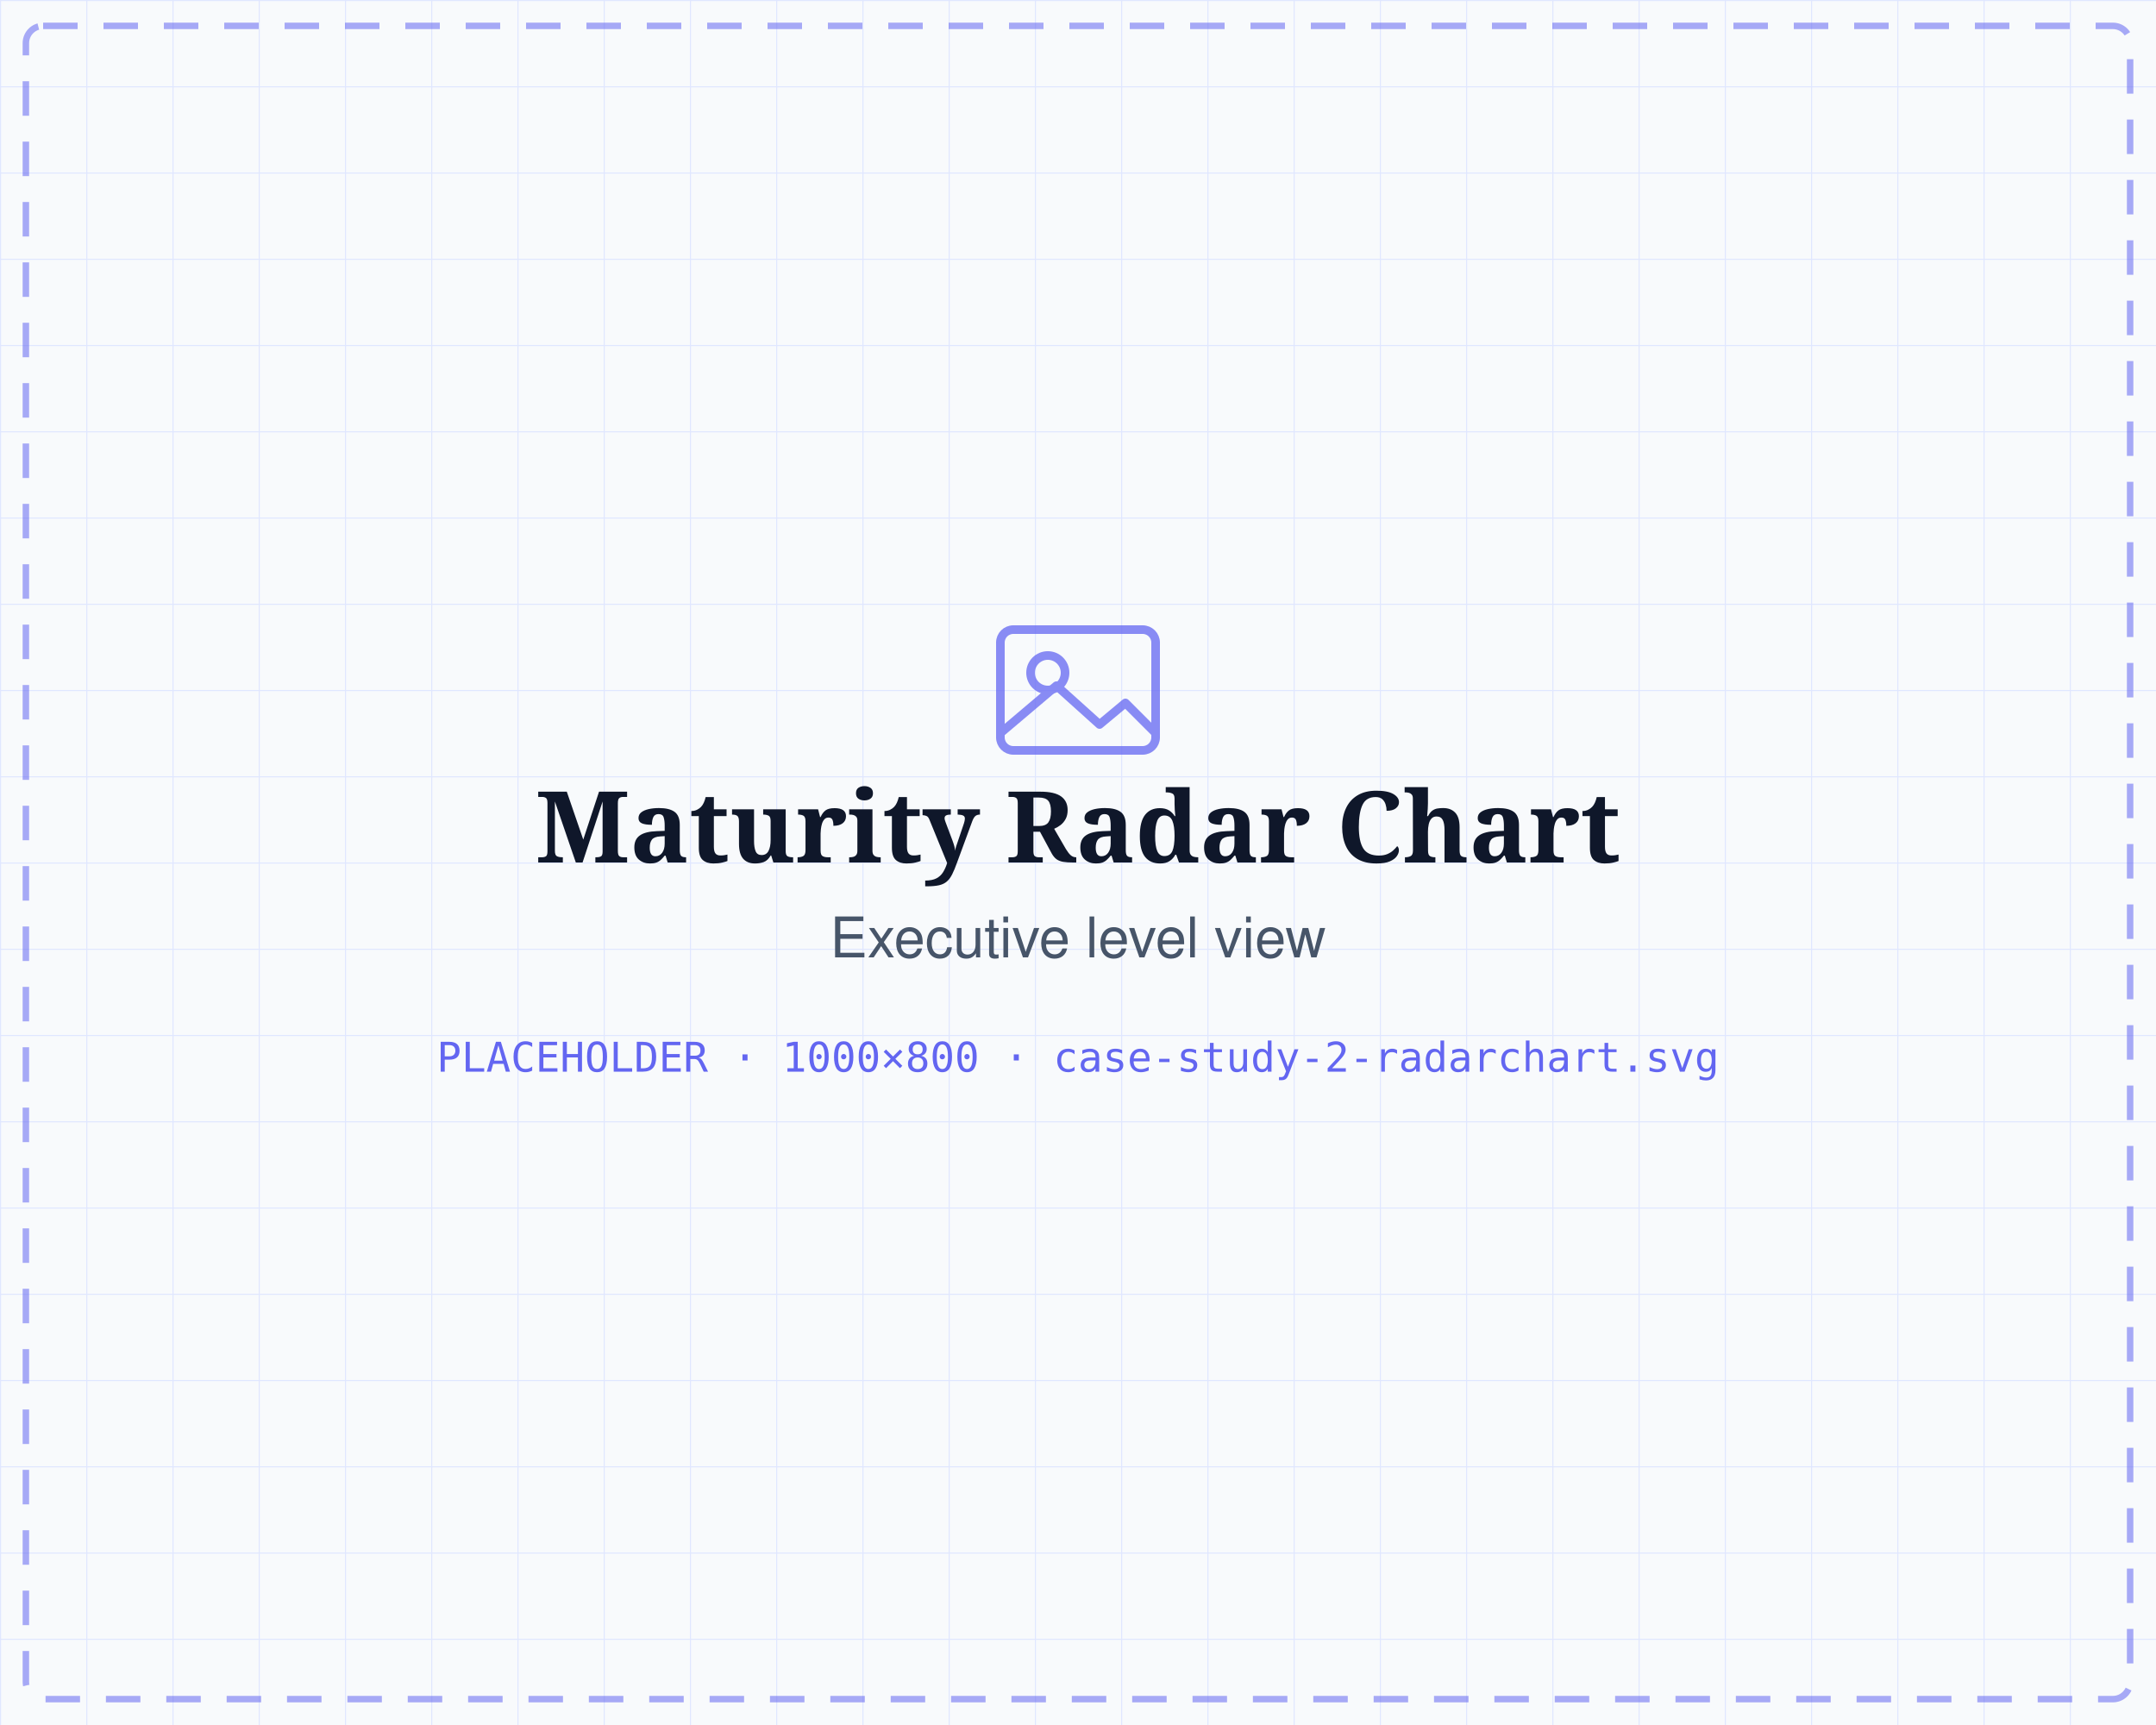
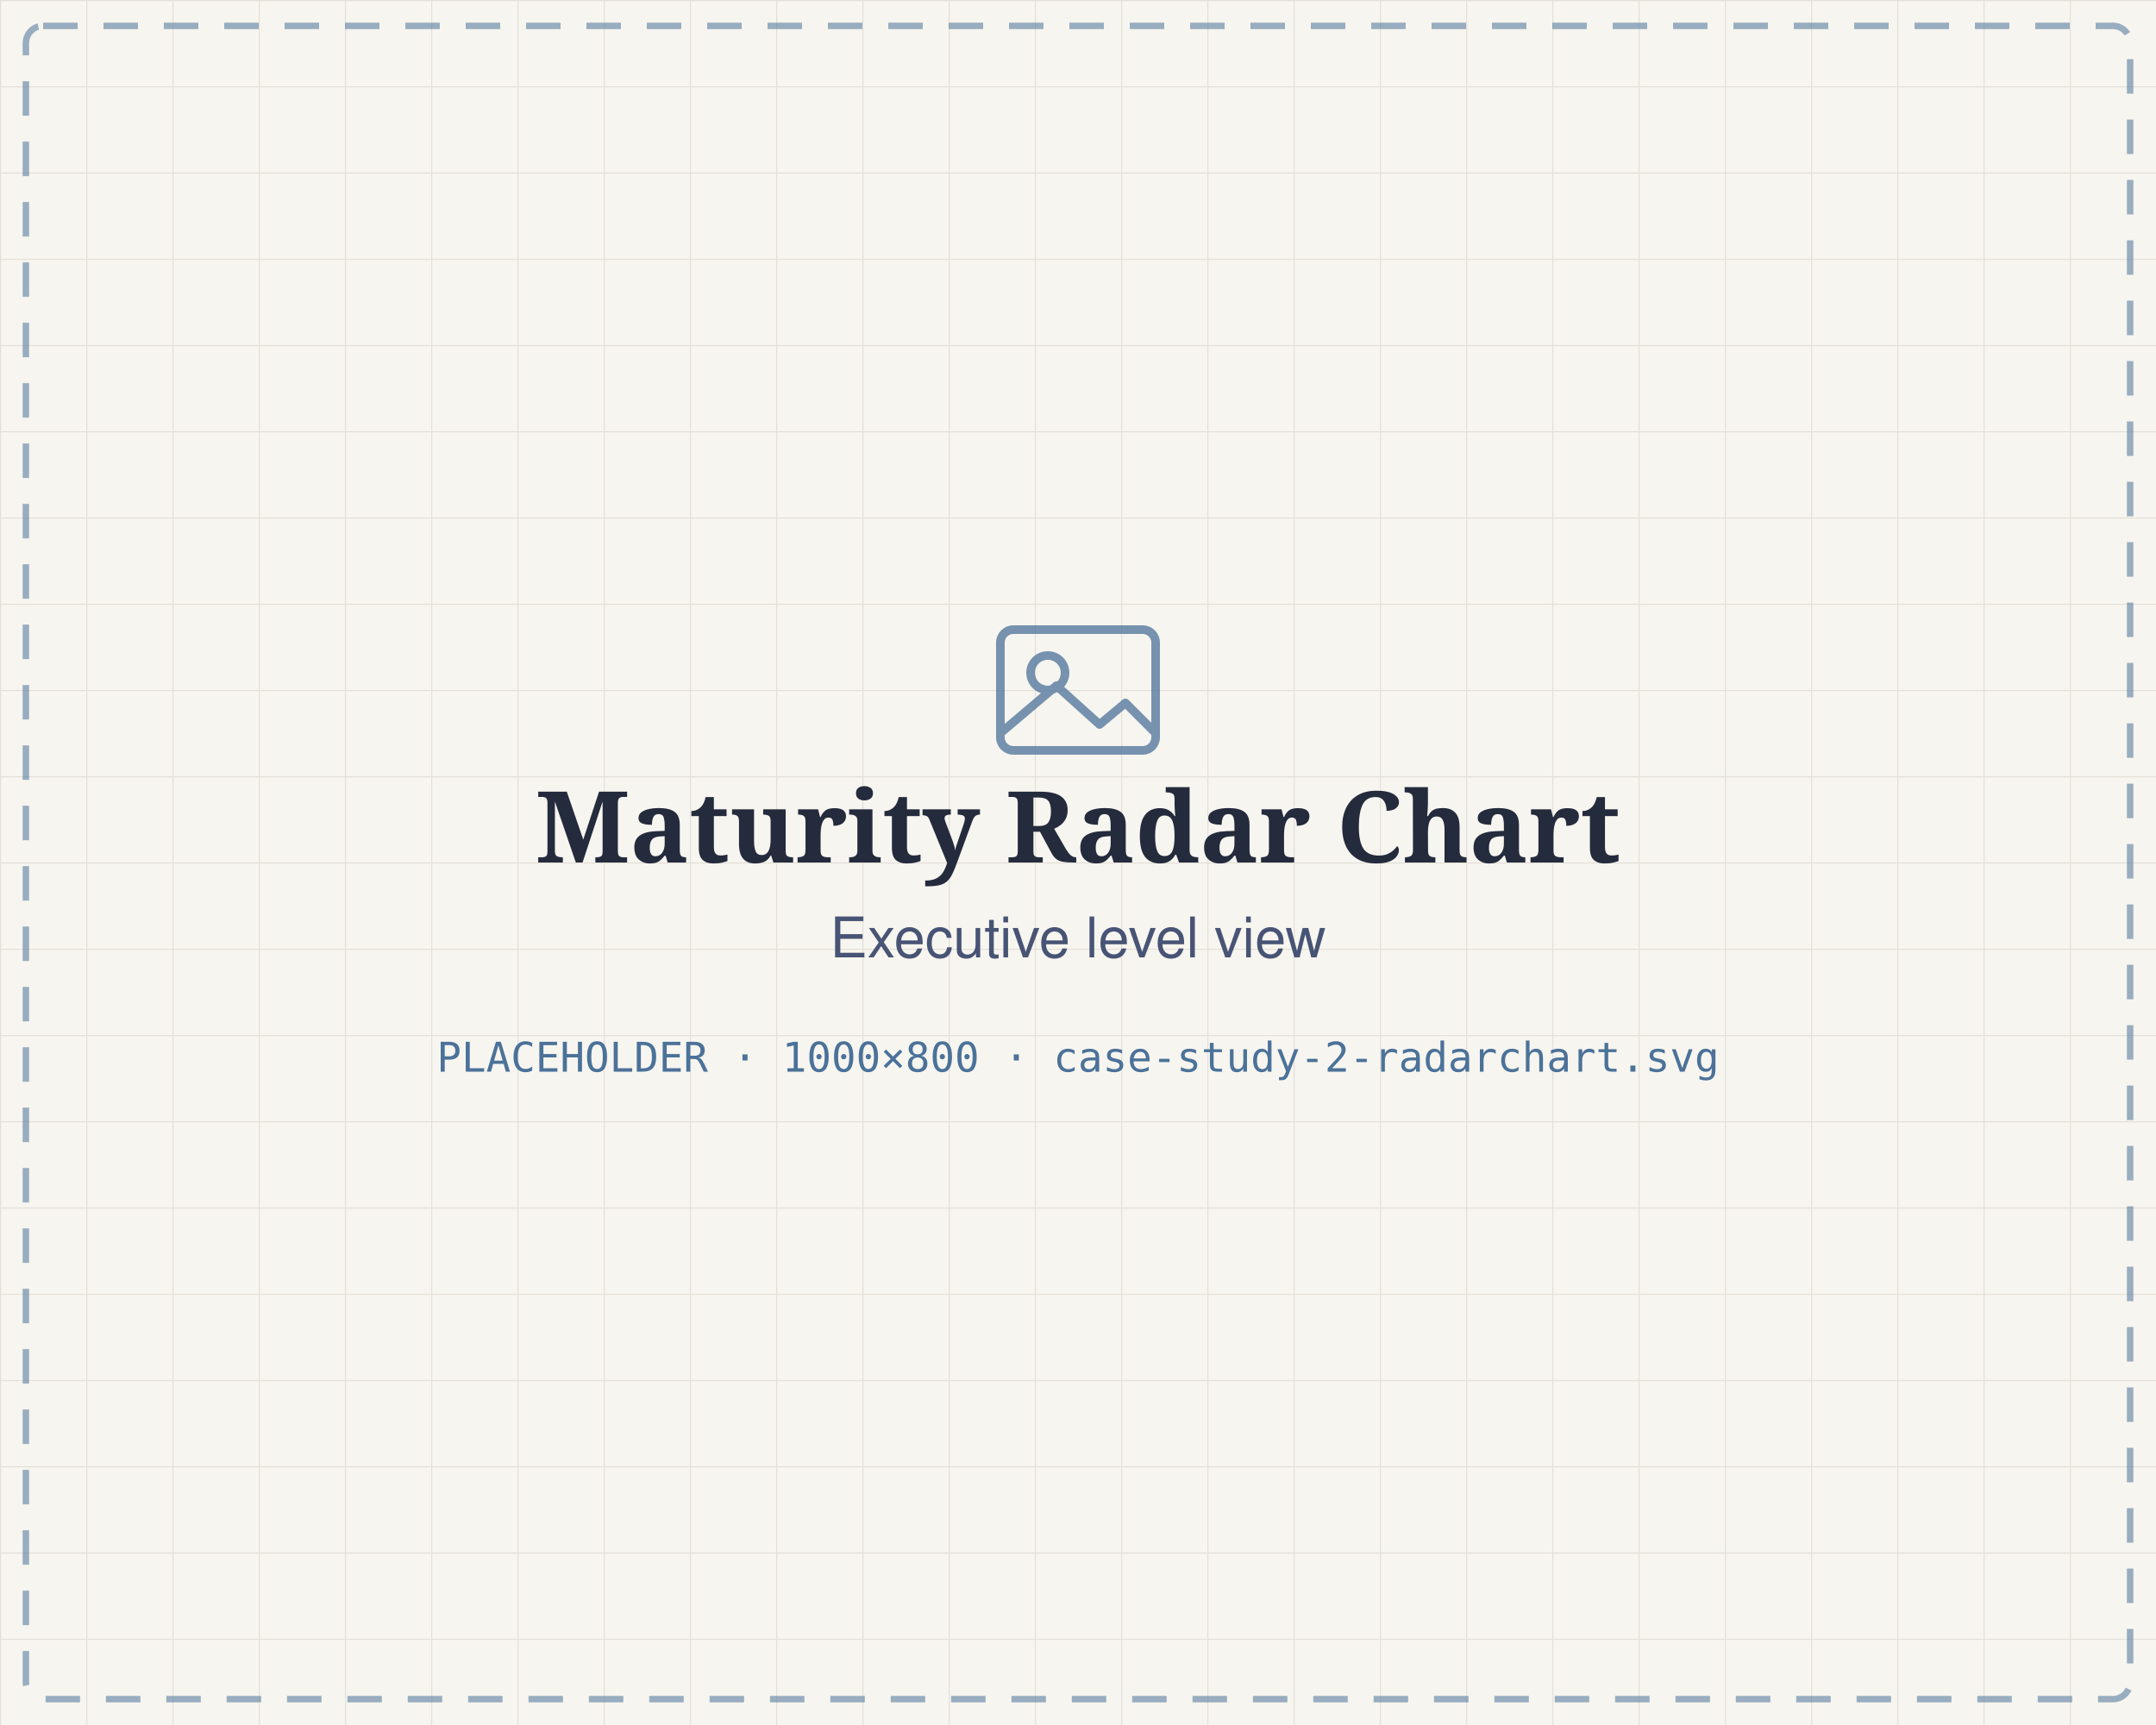
<svg xmlns="http://www.w3.org/2000/svg" viewBox="0 0 1000 800" width="1000" height="800" role="img" aria-label="Placeholder: Maturity Radar Chart">
  <defs>
    <pattern id="grid" width="40" height="40" patternUnits="userSpaceOnUse">
-       <path d="M40 0H0V40" fill="none" stroke="#e0e7ff" stroke-width="1" />
+       <path d="M40 0H0V40" fill="none" stroke="#E2E0D8" stroke-width="1" />
    </pattern>
  </defs>
-   <rect width="1000" height="800" fill="#f8fafc" />
+   <rect width="1000" height="800" fill="#F7F5EF" />
  <rect width="1000" height="800" fill="url(#grid)" />
-   <rect x="12" y="12" width="976" height="776" fill="none" stroke="#6366f1" stroke-width="3" stroke-dasharray="16 12" opacity="0.55" rx="8" />
-   <g transform="translate(500 320)" fill="none" stroke="#6366f1" stroke-width="4" stroke-linecap="round" stroke-linejoin="round" opacity="0.75">
+   <rect x="12" y="12" width="976" height="776" fill="none" stroke="#4B7299" stroke-width="3" stroke-dasharray="16 12" opacity="0.55" rx="8" />
+   <g transform="translate(500 320)" fill="none" stroke="#4B7299" stroke-width="4" stroke-linecap="round" stroke-linejoin="round" opacity="0.75">
    <rect x="-36" y="-28" width="72" height="56" rx="6" />
    <circle cx="-14" cy="-8" r="8" />
    <path d="M-36 20l26-22 20 18 12-10 14 14" />
  </g>
-   <text x="500" y="400" font-family="Bitter, Georgia, serif" font-size="46" font-weight="700" fill="#0f172a" text-anchor="middle">Maturity Radar Chart</text>
-   <text x="500" y="444" font-family="Poppins, Helvetica, Arial, sans-serif" font-size="26" font-weight="500" fill="#475569" text-anchor="middle">Executive level view</text>
-   <text x="500" y="497" font-family="ui-monospace, SFMono-Regular, Menlo, monospace" font-size="19" fill="#6366f1" text-anchor="middle">PLACEHOLDER · 1000×800 · case-study-2-radarchart.svg</text>
+   <text x="500" y="400" font-family="Bitter, Georgia, serif" font-size="46" font-weight="700" fill="#242B3D" text-anchor="middle">Maturity Radar Chart</text>
+   <text x="500" y="444" font-family="Poppins, Helvetica, Arial, sans-serif" font-size="26" font-weight="500" fill="#485475" text-anchor="middle">Executive level view</text>
+   <text x="500" y="497" font-family="ui-monospace, SFMono-Regular, Menlo, monospace" font-size="19" fill="#4B7299" text-anchor="middle">PLACEHOLDER · 1000×800 · case-study-2-radarchart.svg</text>
</svg>
